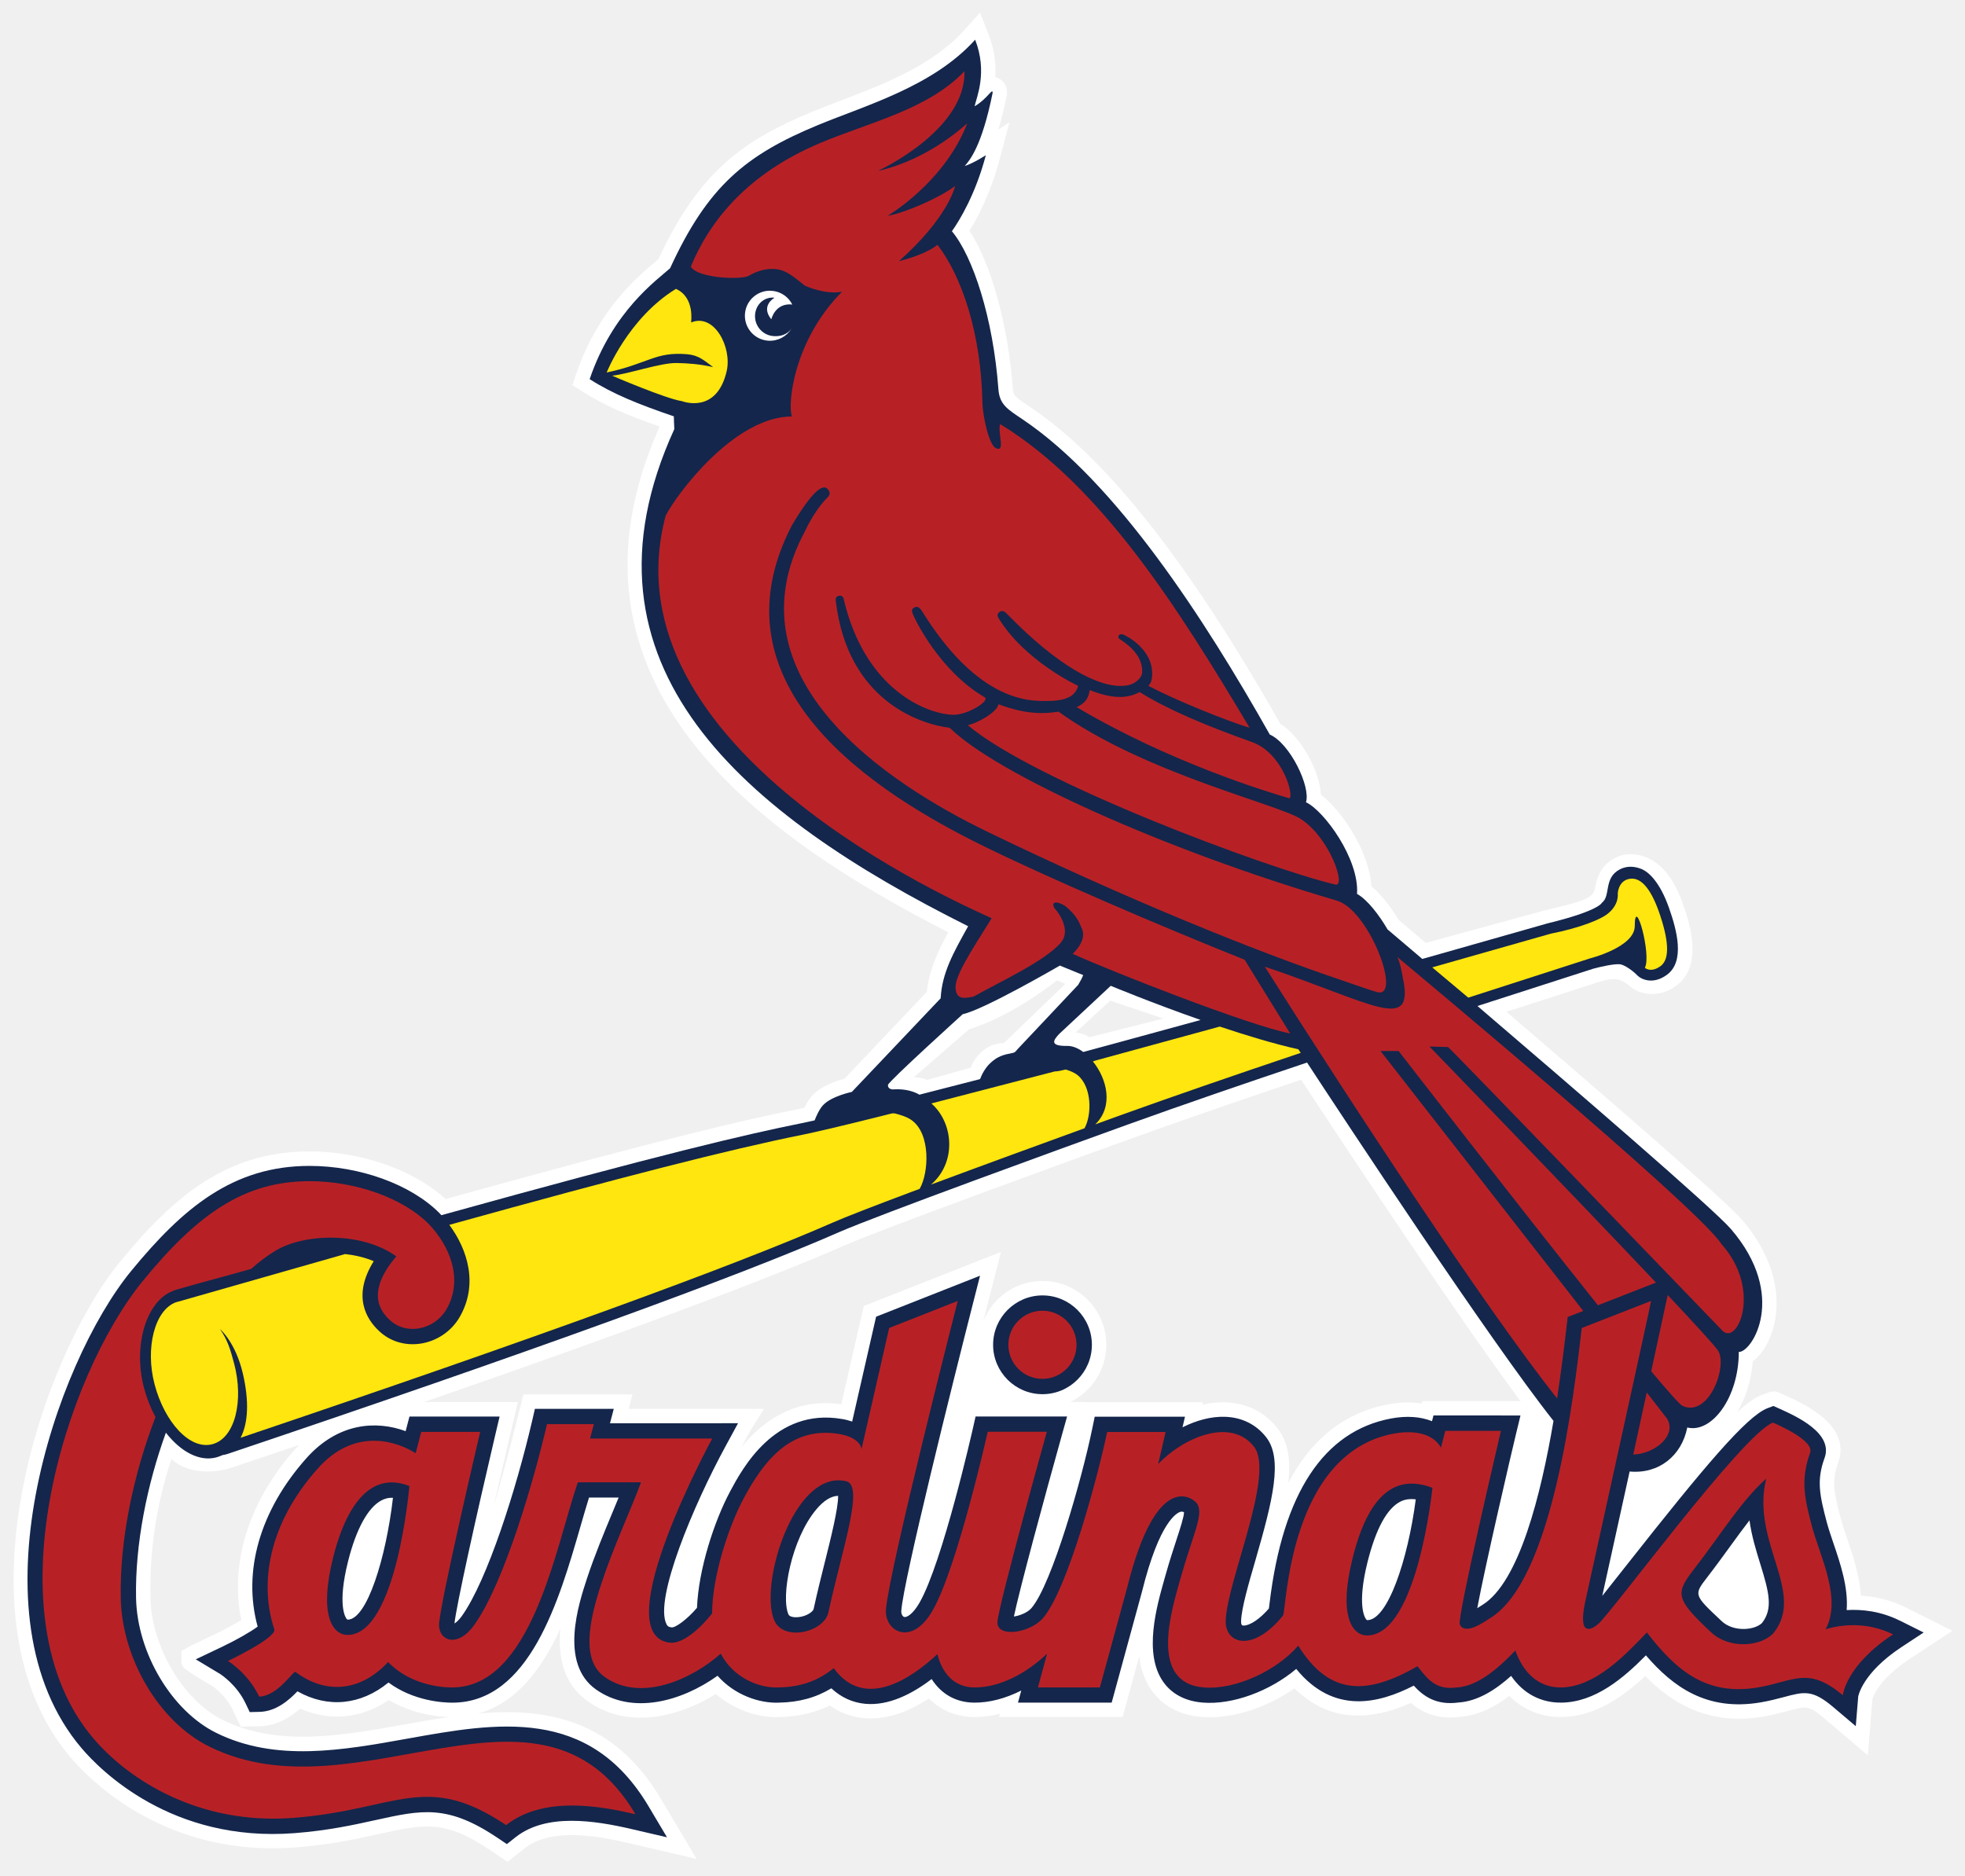
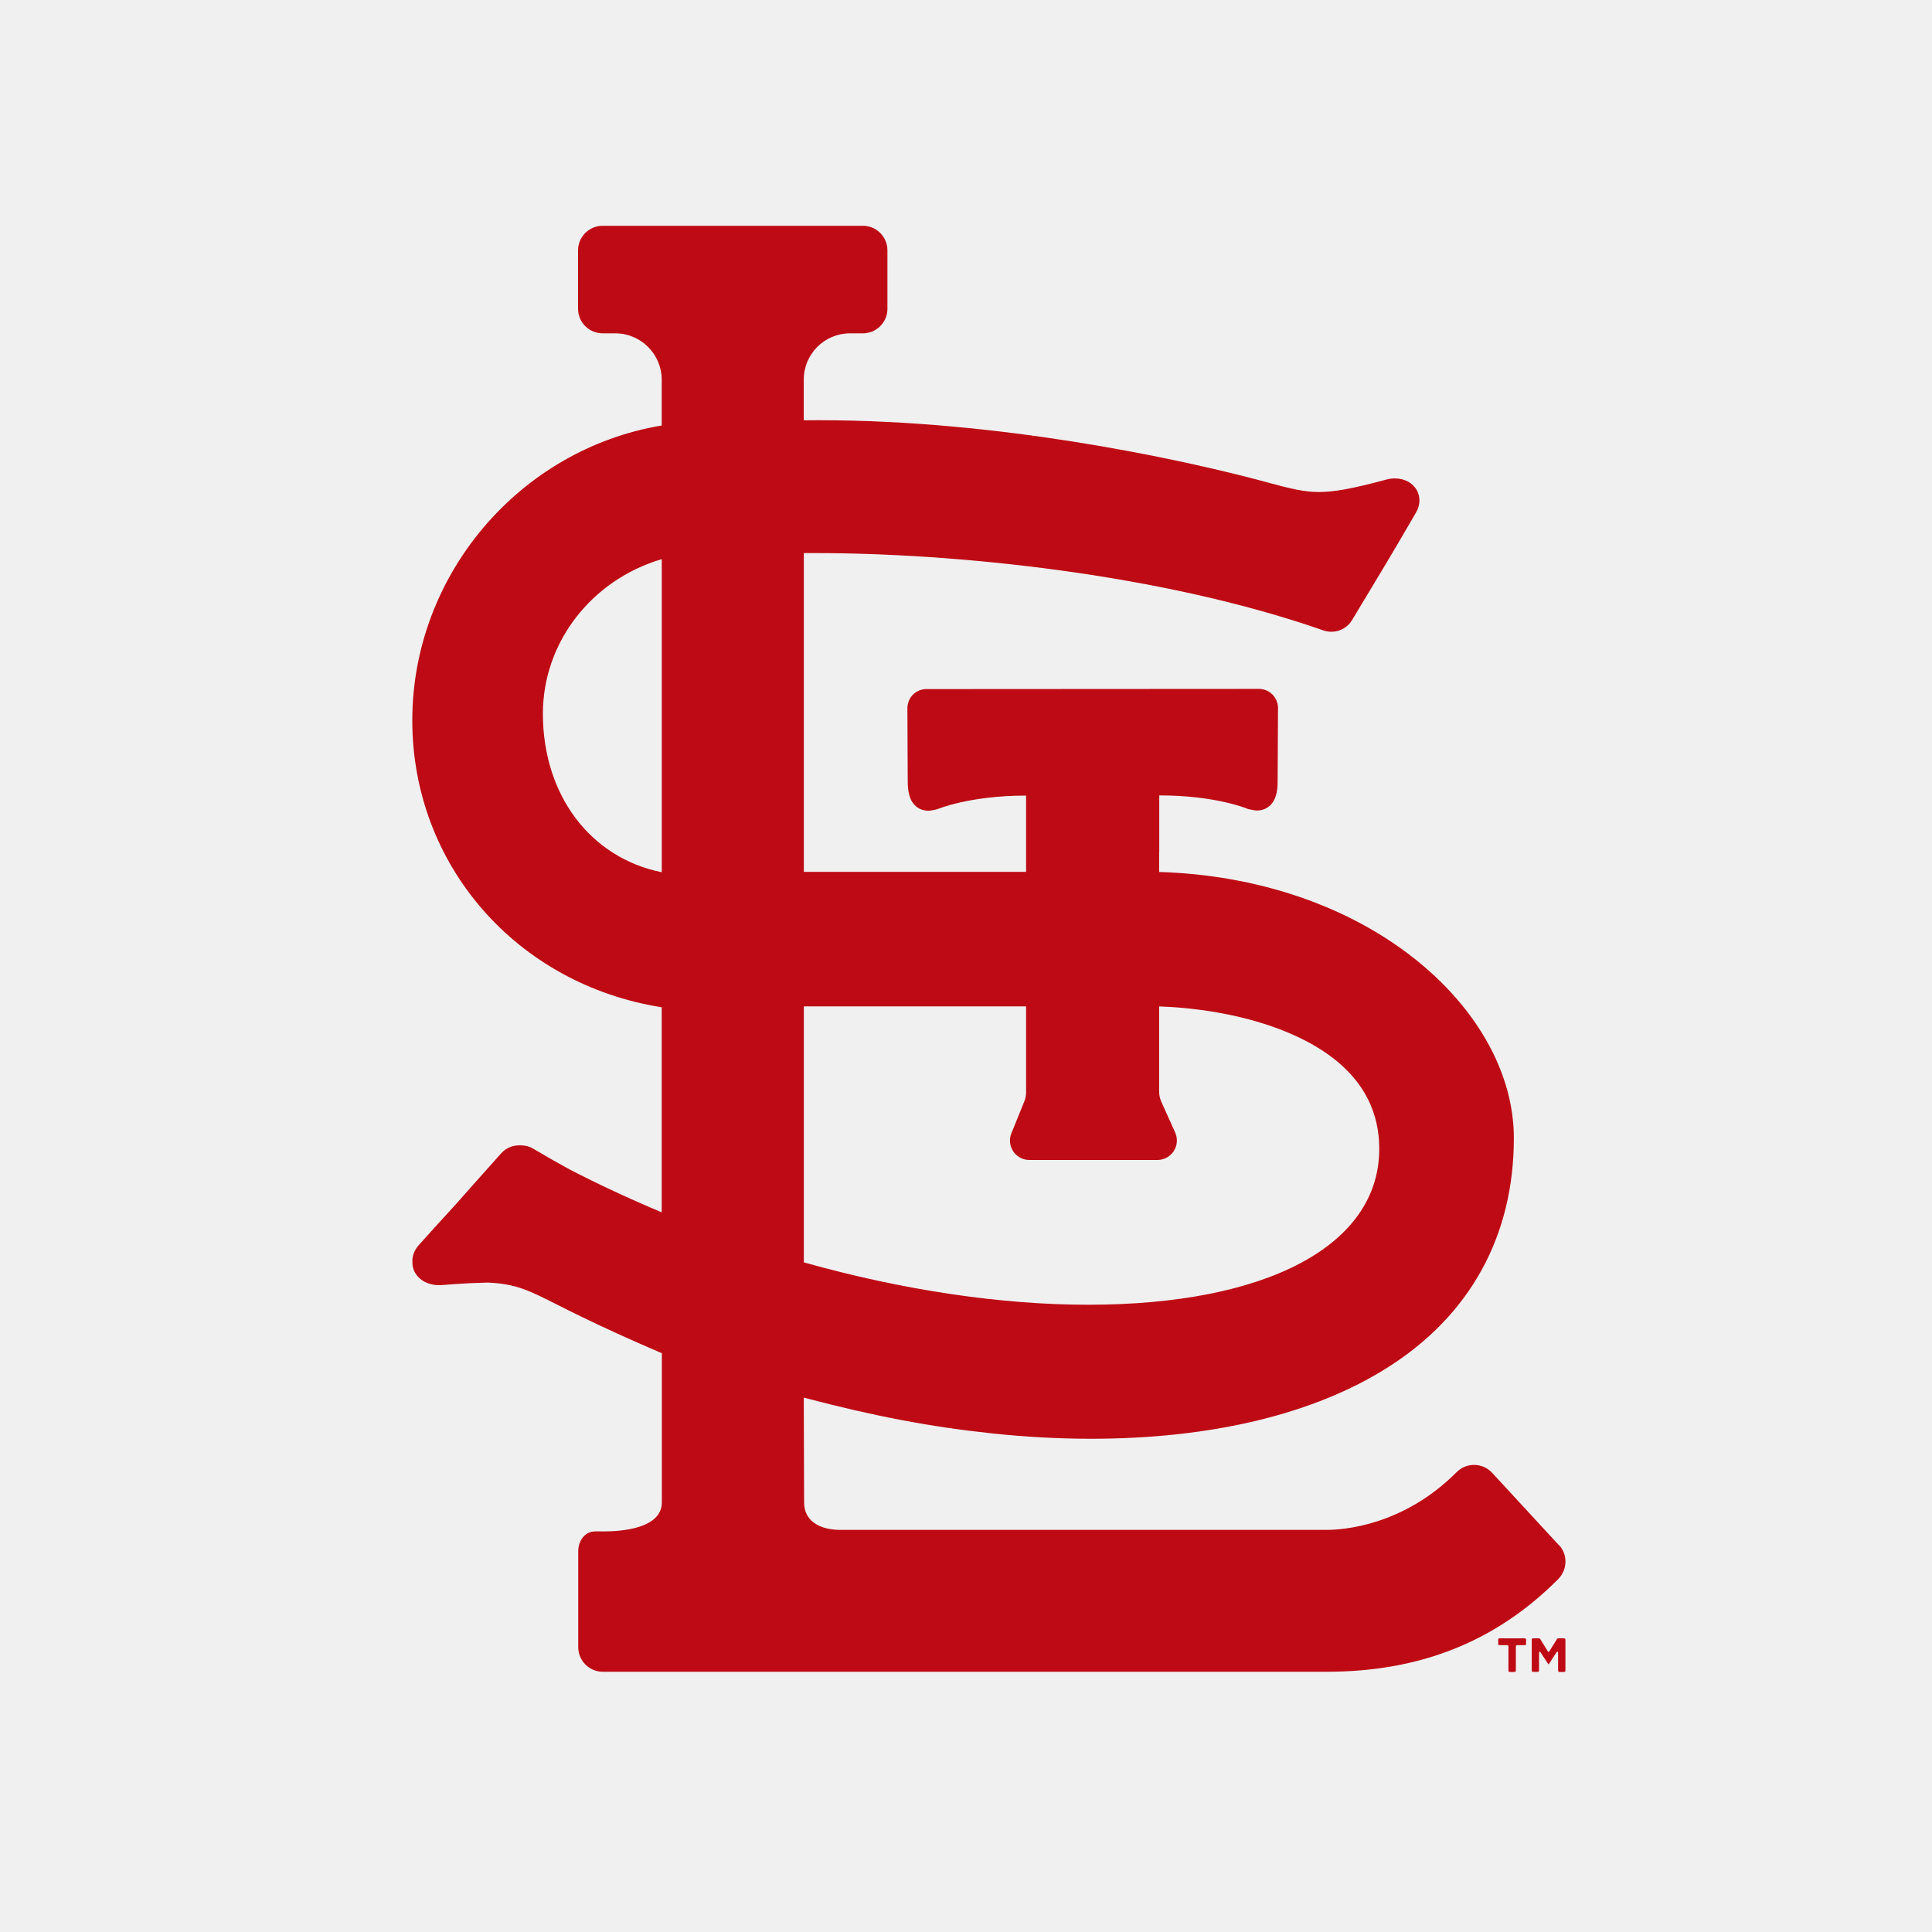
- <svg xmlns="http://www.w3.org/2000/svg" xml:space="preserve" height="143.18" viewBox="0 0 150 143.18" width="150" version="1.1">
-   <g transform="matrix(1.25 0 0 -1.25 -18.759 421.63)">
-     <g>
-       <path d="m39.739 231.99c-3.818-0.688-7.764-1.396-11.139 0.274-2.408 1.19-4.343 4.467-4.405 7.457-0.054 2.71 0.305 5.527 1.284 8.494 0.277-0.296 0.617-0.463 0.954-0.586 0.753-0.274 1.841-0.262 2.747 0.045 1.404 0.471 2.769 0.933 4.104 1.387-0.077-0.077-0.152-0.149-0.228-0.234-2.846-3.198-4.032-6.979-3.313-10.47-0.411-0.249-0.981-0.562-1.59-0.852 0 0-1.571-0.748-1.647-0.789l-0.426-0.256v-0.497c-0.002-0.499-0.002-0.499 1.9-1.641 0.006-0.006 0.79-0.518 1.221-1.416l0.507-1.06 1.175 0.029c1.074 0.026 1.926 0.609 2.454 1.074 1.816-0.795 3.736-0.609 5.418 0.527 1.424-0.848 2.902-1.015 3.667-1.038-0.905-0.132-1.805-0.293-2.685-0.449m66.933 19.748h-4.805l-0.04-0.153c-0.629 0.101-1.317 0.087-2.031-0.046-2.663-0.5-4.702-2.112-6.111-4.797 0.158 1.399-0.003 2.488-0.665 3.333-0.767 0.979-1.847 1.526-3.125 1.582-0.466 0.02-0.953-0.031-1.45-0.144l0.036 0.152h-7.154l0.005 0.014h-0.954c1.295 0.635 2.191 1.96 2.191 3.497 0 2.147-1.748 3.895-3.895 3.895-1.639 0-3.042-1.018-3.616-2.454l1.08 4.228-8.381-3.305-1.371-6.001c-2.908 0.42-4.873-1.108-6.111-2.636 0.22 0.403 0.567 1.04 0.538 0.993l0.851 1.363-8.262 0.003 0.231 0.879h-6.655s-1.246-5.002-1.814-6.777c0.29 1.284 1.464 6.308 1.464 6.308h-5.73c12.228 4.235 20.857 7.448 25.718 9.583 2.272 0.998 13.692 5.15 17.515 6.528 2.885 1.038 6.364 2.242 10.336 3.579 2.629-4.004 9.363-14.188 13.4-19.638-0.251 0.014-0.618 0.014-1.192 0.014m-27.118 25.694 0.51-0.22-3.759-3.619c-1.503 0-2.016-1.498-2.016-1.498l-2.69-0.751c-0.122 0.122-0.775 0.178-0.775 0.178l3.369 2.925c2.761 0.852 5.361 2.986 5.361 2.986m3.251-1.24 3.249-1.095-4.509-1.139s-0.366 0.245-0.852 0.284l2.112 1.951zm48.623-37.081c-0.871 0.435-1.8 0.682-2.777 0.739-0.088 1.255-0.496 2.474-0.846 3.495-0.149 0.443-0.293 0.861-0.384 1.21-0.438 1.655-0.556 2.329-0.164 3.403 0.837 2.287-2.076 3.601-3.228 4.122 0 0-0.356 0.161-0.355 0.161-0.339 0.155-0.535 0.081-1.05-0.119-0.418-0.163-0.9-0.488-1.536-1.071 0.528 0.868 0.868 1.958 0.956 3.114 0.341 0.248 0.659 0.638 0.916 1.154 0.869 1.731 0.906 4.611-1.585 7.502-1.01 1.175-8.107 7.321-14.349 12.67l-0.023 0.02c2.194 0.708 5.553 1.79 5.525 1.782 0.471 0.127 1.229 0.477 1.924-0.152 0.617-0.598 1.822-0.817 2.865-0.082 1.808 1.272 0.806 4.069 0.435 5.112-0.651 1.833-1.57 2.522-2.227 2.78-0.635 0.249-1.311 0.263-1.892-0.046-0.905-0.482-1.125-1.258-1.229-1.89-0.116-0.686-1.213-0.848-3.164-1.339 0 0-6.687-1.825-7.163-1.96l-0.036 0.029-1.619 1.376c-0.315 0.522-0.936 1.453-1.667 2.048-0.129 2.092-1.752 4.582-3.083 5.598-0.07 1.456-1.236 3.564-2.481 4.332-5.586 9.856-10.575 16.182-15.245 19.326l-0.153 0.104c-0.837 0.561-0.908 0.64-0.939 1.077-0.288 3.883-1.328 7.608-2.648 9.603 0.522 0.838 1.311 2.33 1.855 4.4 0 0 0.59 2.233 0.59 2.231l-0.676-0.446c0.17 0.562 0.342 1.235 0.508 2.05l0.015 0.108c0.05 0.669-0.403 0.92-0.544 0.982-0.057 0.026-0.113 0.039-0.169 0.051 0.05 0.741-0.025 1.633-0.409 2.619l-0.518 1.333-0.956-1.063c-1.955-2.177-4.93-3.311-7.555-4.314-0.601-0.229-1.17-0.448-1.709-0.669-4.281-1.77-6.929-3.664-9.425-9.019-0.059-0.051-0.124-0.105-0.195-0.166-1.134-0.953-3.497-2.938-4.834-6.87l-0.222-0.652 0.579-0.373c1.377-0.88 2.868-1.501 4.749-2.16-7.061-15.784 6.381-25.149 17.628-30.885-0.651-1.198-1.173-2.32-1.311-3.64l-5.04-5.311c-0.483-0.127-1.399-0.428-1.932-0.995-0.181-0.192-0.35-0.454-0.507-0.775-0.139-0.031-0.262-0.056-0.369-0.077-3.15-0.632-8.184-1.783-21.543-5.494-1.932 1.773-5.147 2.908-8.311 2.908-5.011 0-8.248-2.693-11.565-6.735-4.789-5.835-10.2-21.811-3.031-30.267 1.226-1.446 5.835-6.111 13.736-5.507 2.113 0.161 3.697 0.511 5.093 0.818 2.758 0.609 4.018 0.886 6.765-0.959l1.097-0.739 1.038 0.821c1.565 1.236 4.222 0.821 6.362 0.324l4.146-0.967-2.174 3.66c-2.901 4.882-7.011 5.583-11.156 5.222 2.333 0.651 3.883 2.724 5.012 5.18-0.15-1.618 0.129-3.337 1.658-4.424 2.464-1.751 5.552-0.982 7.835 0.431 1.08-0.922 2.53-1.461 3.866-1.402 1.161 0.022 2.157 0.251 3.09 0.705 0.618-0.437 1.309-0.697 2.065-0.772 1.252-0.121 2.594 0.284 3.993 1.198 0.728-0.728 1.683-1.128 2.769-1.133 0.507-0.002 1.035 0.067 1.57 0.2l-0.054-0.2h7.543l1.013 3.708c0.09-0.731 0.31-1.433 0.734-2.047 0.471-0.679 1.382-1.515 3.06-1.655 1.797-0.149 3.951 0.527 5.689 1.748 1.889-1.859 4.272-2.163 7.104-0.892 0.559-0.482 1.525-1.05 2.977-0.851 0.995 0.065 1.996 0.49 3.038 1.277 0.858-0.851 1.965-1.306 3.204-1.288 2.039 0.031 3.753 1.25 5.099 2.505 1.483-1.517 3.731-3.063 7.183-2.481 0.595 0.102 1.083 0.232 1.515 0.349 1.142 0.305 1.288 0.344 2.199-0.426l2.695-2.282 0.28 3.447c0.053 0.174 0.428 1.219 2.256 2.425l2.628 1.732-2.814 1.405z" fill="#fff" />
-       <path d="m81.687 255.17c0 1.663-1.353 3.017-3.015 3.017s-3.017-1.354-3.017-3.017c0-1.663 1.354-3.015 3.017-3.015 1.663 0 3.015 1.353 3.015 3.015m49.347-16.85c-1.184 0.592-2.34 0.703-3.254 0.649 0.108 1.388-0.386 2.845-0.809 4.087-0.155 0.459-0.302 0.891-0.403 1.27-0.434 1.642-0.638 2.561-0.138 3.928 0.555 1.52-1.732 2.552-2.708 2.995l-0.415 0.186c-0.002 0.002-0.367-0.139-0.367-0.139-1.274-0.493-3.875-3.588-8.539-9.507-0.547-0.696-1.102-1.401-1.546-1.955 0.288 1.312 1.222 5.559 1.672 7.598 1.797-0.164 3.183 0.975 3.519 2.688 1.492-0.369 3.147 1.825 3.147 4.616 0.786-0.053 3.029 3.429-0.483 7.509-1.071 1.243-9.61 8.601-15.454 13.598l-0.02 0.02 7.064 2.276c0.437 0.118 1.24 0.305 1.633 0.273 0.256-0.022 0.801-0.394 1.068-0.686 0.257-0.251 0.967-0.566 1.799 0.04 1.126 0.82 0.61 2.736 0.124 4.108-0.538 1.518-1.209 2.174-1.694 2.364-0.397 0.155-0.855 0.2-1.297-0.028-1.012-0.524-0.544-1.622-1.099-2.041 0 0-0.161-0.49-3.31-1.257l-7.234-2.056-0.425-0.119-0.034 0.029c-1.288 1.095-2.087 1.773-2.087 1.773-0.508 0.869-1.226 1.816-1.865 2.171 0.146 2.127-2.014 5.084-3.118 5.597 0.302 0.934-0.964 3.584-2.209 4.135-3.977 7.045-9.371 15.395-15.096 19.25-0.914 0.615-1.408 0.892-1.478 1.845-0.321 4.351-1.554 8.104-2.839 9.645 0.473 0.666 1.444 2.262 2.073 4.645 0 0-0.731-0.483-1.291-0.662 0.301 0.344 1.04 1.187 1.701 4.448 0.029 0.394-0.305-0.344-1.099-0.801 0.13 0.572 0.804 2.09 0.036 4.067-2.563-2.849-6.666-4.001-9.583-5.206-4.43-1.83-6.746-3.739-9.047-8.751-0.815-0.734-3.491-2.603-4.912-6.774 1.416-0.906 2.956-1.526 5.141-2.273 0 0 0.017-0.7 0.029-0.779-6.639-14.507 4.307-23.547 17.944-30.361-0.879-1.579-1.599-2.836-1.678-4.4l-5.425-5.719s-1.236-0.254-1.751-0.803c-0.226-0.242-0.409-0.641-0.522-0.936-0.319-0.071-0.597-0.132-0.821-0.177-3.303-0.663-8.621-1.903-21.973-5.614-0.045 0.046-0.088 0.099-0.135 0.146-1.742 1.738-4.85 2.865-7.919 2.865-4.667 0-7.727-2.564-10.886-6.413-4.631-5.645-9.902-21.046-3.04-29.14 1.157-1.365 5.514-5.772 12.997-5.2 2.053 0.158 3.604 0.499 4.972 0.801 2.828 0.624 4.385 0.967 7.445-1.089l0.566-0.38 0.535 0.423c1.858 1.469 4.775 1.034 7.106 0.49l2.138-0.497-1.122 1.886c-3.643 6.131-9.275 5.119-14.723 4.14-3.957-0.711-8.049-1.446-11.684 0.352-2.721 1.345-4.825 4.884-4.895 8.229-0.067 3.296 0.679 6.955 1.822 10.104 0.899-1.157 2.042-1.782 3.076-1.509 0.139 0.037 0.267 0.087 0.39 0.143 0.099 0.014 0.2 0.034 0.296 0.067 18.523 6.24 31.093 10.801 37.358 13.551 2.295 1.007 13.742 5.17 17.571 6.55 3.392 1.222 7.239 2.543 10.998 3.804 2.261-3.452 11.176-16.991 15.05-21.884-0.764-4.5-2.092-9.857-4.345-11.243-0.095-0.06-0.211-0.135-0.311-0.197 0.49 2.626 2.106 9.569 2.36 10.612l0.28 1.157-5.313 0.002-0.09-0.35c-0.69 0.276-1.542 0.344-2.502 0.164-4.112-0.773-6.608-4.563-7.416-11.264-0.015-0.119-0.029-0.243-0.043-0.341-0.803-0.922-1.433-1.1-1.622-1.029-0.068 0.025-0.081 0.175-0.076 0.262 0.026 0.792 0.459 2.285 0.879 3.728 1.063 3.672 1.684 6.181 0.651 7.502-0.604 0.772-1.46 1.201-2.473 1.244-0.889 0.039-1.804-0.225-2.634-0.64l0.15 0.648h-5.511l-0.155-0.745c-0.626-3.038-2.453-9.472-3.706-10.941-0.248-0.29-0.736-0.469-1.075-0.518 0.346 1.663 1.907 7.422 2.916 11.03l0.332 1.187h-5.589l-0.164-0.73c-0.019-0.081-1.841-8.17-3.262-10.649-0.411-0.713-0.792-0.91-0.936-0.865-0.096 0.029-0.187 0.181-0.174 0.377 0.139 1.895 3.193 14.134 4.357 18.691l0.452 1.773-6.348-2.504-1.461-6.402c-0.189 0.064-0.4 0.119-0.638 0.158-4.084 0.688-6.074-3.037-6.822-4.439-0.959-1.794-1.926-4.747-2.016-7.095-0.592-0.697-1.314-1.229-1.557-1.196-0.205 0.026-0.257 0.099-0.304 0.191-0.773 1.52 1.649 7.285 3.616 10.894l0.751 1.384-7.82-0.002 0.231 0.879h-4.816l-0.167-0.724c-0.982-4.218-2.741-9.746-4.287-11.918-0.186-0.26-0.347-0.398-0.457-0.465 0.096 0.999 1.328 6.573 2.484 11.489l0.271 1.15h-5.504l-0.234-0.894c-1.783 0.659-4.12 0.53-6.064-1.656-2.836-3.187-3.901-6.906-2.973-10.28-0.412-0.31-1.32-0.831-2.209-1.252l-1.57-0.747 1.491-0.897c0.005-0.005 0.992-0.624 1.543-1.779l0.262-0.547 0.604 0.015c1.009 0.025 1.797 0.72 2.309 1.255 1.847-1.044 3.87-0.848 5.559 0.538 1.526-1.131 3.32-1.232 3.895-1.232 4.721 0 6.528 6.25 7.845 10.817 0.177 0.607 0.344 1.187 0.507 1.711h1.808c-0.112-0.271-0.228-0.552-0.347-0.84-0.527-1.263-1.122-2.696-1.582-4.09-0.51-1.554-1.708-5.191 0.542-6.788 2.217-1.574 5.228-0.738 7.428 0.834 1.046-1.19 2.578-1.694 3.748-1.642 1.227 0.023 2.248 0.301 3.201 0.875 0.592-0.55 1.28-0.869 2.056-0.945 1.45-0.141 2.904 0.62 4.07 1.511 0.586-0.919 1.488-1.436 2.609-1.441 0.928-0.005 1.909 0.259 2.863 0.739l-0.201-0.739h5.722l1.852 6.779c1.072 4.317 2.144 4.817 2.35 4.876 0.091 0.025 0.166 0.002 0.217-0.028-0.005-0.282-0.24-1.002-0.452-1.65-0.192-0.586-0.431-1.314-0.676-2.186l-0.071-0.249c-0.479-1.694-1.281-4.527-0.079-6.26 0.363-0.524 1.074-1.168 2.409-1.278 1.833-0.153 4.112 0.699 5.721 2.055 2.293-2.811 5.048-2.11 7.178-1.02 0.589-0.652 1.382-1.216 2.739-1.03 1.193 0.079 2.285 0.8 3.207 1.624 0.733-1.069 1.808-1.65 3.08-1.632 2.065 0.029 3.792 1.509 5.15 2.887 1.659-1.929 3.723-3.427 6.999-2.874 0.555 0.095 1.024 0.218 1.436 0.328 1.224 0.328 1.731 0.465 2.994-0.603l1.388-1.176 0.149 1.811c-0.002-0.009 0.222 1.422 2.642 3.018l1.354 0.891-1.449 0.725zm-54.143 34.686c-0.648-0.127-0.962-0.218-1.402-0.626-0.31-0.285-0.519-0.685-0.632-0.982-1.221-0.318-2.481-0.64-3.703-0.951-0.279 0.164-0.813 0.381-1.641 0.322-0.077 0.006-0.296 0.045-0.279 0.274 0.015 0.2 4.566 4.32 4.566 4.32 1.272 0.26 5.933 2.969 5.933 2.969l1.425-0.583-0.105-0.234-0.203-0.361-3.691-3.918c-0.079-0.088-0.155-0.208-0.268-0.229m4.27 0.048c-0.321 0.237-0.662 0.375-0.976 0.37-1.182-0.02-0.781 0.411-0.511 0.716l3.164 2.955s2.495-1.037 5.49-2.087c-4.338-1.19-6.694-1.827-7.166-1.954m-44.92-34.67c-0.012 0-0.029 0-0.073 0.054-0.062 0.079-0.576 0.84 0.095 3.513 0.494 1.971 1.221 3.293 2.044 3.72 0.158 0.082 0.381 0.167 0.697 0.155-0.423-3.669-1.59-7.442-2.763-7.442m29.15 3.57c-0.237-0.944-0.48-1.92-0.699-2.924-0.031-0.146-0.409-0.445-0.933-0.494-0.189-0.02-0.53-0.005-0.604 0.169-0.473 1.091 0.178 4.605 1.708 6.419 0.449 0.535 0.894 0.807 1.325 0.823 0.017-0.744-0.448-2.597-0.796-3.993m33.11-3.601c-0.012 0-0.031 0-0.073 0.057-0.062 0.076-0.575 0.838 0.095 3.511 0.507 2.013 1.178 3.248 1.999 3.671 0.277 0.143 0.593 0.181 0.942 0.139-0.482-3.699-1.717-7.378-2.962-7.378m24.103-0.178c-0.217-0.211-0.632-0.352-1.075-0.361-0.55-0.012-1.06 0.164-1.393 0.487-1.701 1.596-1.701 1.596-0.882 2.66 0.53 0.686 0.993 1.326 1.444 1.946 0.395 0.548 0.772 1.06 1.145 1.542 0.13-0.953 0.403-1.838 0.66-2.667 0.53-1.709 0.795-2.727 0.101-3.607" fill="#14264b" />
-       <path d="m63.333 317.22c-0.29-0.468-0.826-0.764-1.415-0.724-0.841 0.059-1.475 0.789-1.418 1.63 0.06 0.844 0.79 1.478 1.633 1.418 0.556-0.039 1.024-0.372 1.258-0.838-1.052 0.113-1.281-0.903-1.281-0.903-0.682 0.835 0.198 1.317 0.198 1.317-0.586 0.077-1.142-0.37-1.19-1.041-0.046-0.674 0.46-1.257 1.133-1.303 0.454-0.033 0.844 0.116 1.081 0.445" fill="#fff" />
-       <path d="m73.621 5.434c-2.795 2.93-7.225 3.886-11.014 5.48-5.552 2.338-8.436 5.947-9.873 9.434 0.539 0.922 3.909 1.007 4.414 0.707 0.86-0.512 2.026-0.769 2.957-0.231 0.68 0.393 1.048 0.785 1.358 0.992 0.823 0.351 1.972 0.641 2.824 0.44-3.75 3.761-4.182 8.698-3.83 9.533-4.412 0-8.839 5.973-9.646 7.584-4.718 17.77 22.215 29.481 24.888 30.725-1.555 2.485-2.87 4.474-2.754 5.398 0.093 0.738 0.51 0.758 1.369 0.584 1.968-1.11 5.44-2.699 6.665-4.119 0.743-0.86-0.027-2.111-0.391-2.518-0.391-0.441-0.166-0.827 0.734-0.277 0.854 0.722 1.008 1.123 1.278 1.756 0.385 0.916-0.717 1.892-0.717 1.892 3.031 1.37 13.394 5.447 16.603 6.082l-3.478-5.632c-6.318-2.522-15.203-6.33-20.244-8.832-7.815-3.884-20.751-11.97-14.301-24.358 1.884-3.155 2.6-3.218 2.867-2.48 0.018 0.075-0.038 0.287-0.117 0.328-0.12 0.122-0.97 0.94-1.762 2.621-6.062 11.266 6.482 19.341 13.879 22.928 10.709 5.19 20.622 9.188 27.15 11.379 1 0.335 1.91 0.677 2.62 0.879 1.98 0.582-0.57-6.278-3.07-6.983-13.246-3.893-25.997-9.699-29.528-13.185-2.119-0.252-7.775-1.975-8.695-9.637-0.037-0.207-0.027-0.385 0.232-0.444 0.24-0.054 0.338 0.121 0.359 0.227 1.62 6.955 6.359 8.809 8.362 8.857 1.108 0.026 2.853-1.078 2.396-1.345-3.438-1.995-5.37-6.012-5.506-6.428-0.089-0.271 0.012-0.345 0.182-0.436 0.159-0.083 0.343-0.017 0.516 0.25 0.887 1.376 4.15 6.752 8.982 6.899 1.278 0.039 2.684-0.006 2.969-1.15 0 0-4.087-1.884-6.092-5.198-0.07-0.106-0.127-0.308 0.131-0.465 0.263-0.158 0.466 0.113 0.586 0.225 3.902 4.003 7.035 5.629 8.93 5.428 0.766-0.049 1.302-0.597 1.33-0.983 0.102-1.454-1.369-2.344-1.756-2.607-0.056-0.037-0.086-0.169-0.022-0.254 0.058-0.083 0.207-0.126 0.403-0.031 0.765 0.364 2.262 1.44 2.138 3.136-0.023 0.301-0.062 0.501-0.289 0.749 2.214 1.164 5.982 2.662 7.733 3.205-5.371-9.005-11.308-18.472-19.045-23.188-0.208 0.672 0.439 2.202-0.332 1.832-0.535-0.256-1.002-2.485-1.022-3.49-0.101-5.198-1.526-9.533-3.426-12.027-1.051 0.823-2.959 1.24-2.951 1.252 3.806-3.376 4.295-5.745 4.295-5.745-1.11 0.858-3.775 2.041-5.162 2.282 0 0 4.343-2.537 6.086-7.063 0-0.039-2.771 2.719-6.824 3.635-0.002-0.006 6.735-3.075 6.611-7.613zm9.563 47.242c-0.076 0.49-0.224 0.956-0.996 1.304 7.059 4.196 14.595 6.485 16.248 6.963 0.34-0.244-0.522-3.468-2.887-4.306-3.529-1.255-6.469-2.5-8.555-3.809-0.736 0.405-1.829 0.644-3.81-0.152zm-6.967 1.084c-0.082 0.594-1.639 1.472-2.34 1.595 5.076 4.316 22.955 10.973 28.063 12.17 0.82 0.192-0.37-3.485-2.62-4.992-1.644-1.108-11.975-3.497-18.521-8.209-1.104 0.18-2.479 0.222-4.582-0.564zm30.453 19.301c0.21 0.457 0.32 1.049 0.42 1.599 0.9 4.261-2.32 1.901-10.541-0.867 6.591 10.408 16.631 25.779 22.311 32.967 0.32-2.12 0.55-3.98 0.69-5.19l0.12-1.03 1.19-0.46-15.48-19.851h1.38s8.82 11.399 15.22 19.416l4.43-1.733c-6.49-6.866-17.29-18.021-17.29-18.021l1.41 0.037c-0.01-0.113 20.92 21.622 20.92 21.622 1.15 1.29 3.1-3.079-0.04-6.575-1.74-2.778-24.74-21.914-24.74-21.914zm-83.045 17.109c-5.01 0-8.553 2.533-12.703 7.592-5.971 7.278-11.724 25.598-3.811 34.928 2.651 3.13 8.007 6.64 15.264 6.09 7.935-0.61 10.089-3.59 16.26 0.55 2.905-2.29 7.334-1.42 9.873-0.83-7.257-12.22-21.143 0.46-32.522-5.16-3.943-1.95-6.676-6.84-6.769-11.31-0.095-4.52 0.994-9.55 2.652-13.85-0.362-0.67-0.662-1.42-0.875-2.22-0.875-3.32 0.226-6.646 2.174-7.396 0.106-0.05 0.22-0.094 0.344-0.126 1.969-0.57 3.851-1.056 5.658-1.571 0.633-0.563 1.273-1.044 1.912-1.42 2.276-1.33 6.627-1.386 9.168 0.465-1.18 1.387-2.197 3.275-0.527 4.828 1.305 1.26 3.454 0.74 4.338-0.756 1.361-2.316 0.25-4.92-1.362-6.574-1.937-1.935-5.516-3.24-9.074-3.24zm103.68 8.691l-1.26 5.819c1.31 1.56 2.19 2.56 2.4 2.65 2.02 0.9 3.47-3.1 2.69-4.24-0.26-0.39-1.75-2.01-3.83-4.229zm-54.197 0.453l-5.234 2.066-2.111 9.25s-0.019-0.87-1.711-1.16c-3.721-0.62-5.785 2.11-7.301 4.95-1.133 2.12-2.393 5.95-2.393 8.75 0 0-1.834 2.41-3.256 2.23-4.882-0.64 3.264-15.58 3.264-15.58h-9.326l0.291-1.1h-3.576c-0.988 4.25-3.25 12.09-5.545 15.32-1.244 1.75-2.657 1.26-2.697 0.05-0.041-1.24 3.142-14.78 3.142-14.78h-4.5l-0.426 1.63c-1.262-0.81-4.554-2.12-7.476 1.17-3.821 4.29-4.457 8.85-3.311 12.28 0.159 0.65-3.541 2.41-3.541 2.41s1.521 0.91 2.383 2.72c1.418-0.04 2.613-1.99 2.766-1.89 2.184 1.65 4.858 1.63 7.076-0.75 1.352 1.42 3.372 1.94 4.892 1.94 6.063 0 7.888-10.67 9.588-15.66h4.825c-0.705 1.93-2.094 4.9-3.016 7.7-0.967 2.93-1.555 5.88 0.244 7.16 2.762 1.96 6.663 0.17 8.859-1.78 0.922 1.78 2.844 2.64 4.385 2.58 1.699-0.03 2.98-0.47 4.24-1.47 2.35 3.24 5.937 0.77 7.913-1.07 0.344 1.36 1.197 2.53 2.824 2.54 1.925 0.01 3.96-1.06 5.549-2.58l-0.698 2.58h4.729l2.08-7.61c2.291-9.23 5.123-6.78 5.348-6.41 0.524 0.81-0.342 2.36-1.293 5.76-0.661 2.37-2.422 7.91 1.795 8.26 2.415 0.2 5.58-1.29 7.21-3.19 2.405 3.87 5.295 3.76 9.105 1.57 0.83 1.07 1.45 1.83 2.99 1.62 1.77-0.08 3.52-1.82 4.48-2.82 0.54 1.54 1.66 2.85 3.51 2.82 2.57-0.04 4.85-2.44 6.53-4.2 2.26 2.93 4.55 4.86 8.48 4.2 2.75-0.47 3.82-1.65 6.48 0.6 0 0 0.19-2.25 3.83-4.65-2-1-4.02-0.74-5.15-0.39 1.27-2.33-0.43-5.58-1.04-7.86-0.54-2.06-0.9-3.52-0.14-5.61 0.34-0.93-2.39-2.11-2.84-2.31-2.33 0.9-12.31 14.52-13.35 15.39-0.48 0.41-1.62 1.07-0.93-1.93 0 0 5.01-22.722 4.98-22.746l-5.29 2.066c-0.6 5.02-2.17 19.18-6.98 22.14-0.44 0.27-1.9 1.35-2.33 0.5-0.24-0.46 3.11-14.64 3.14-14.79h-4.25l-0.33 1.29c-0.7-1.29-2.47-1.29-3.6-1.08-8.057 1.51-8.185 13.48-8.455 13.89-2.335 2.88-4.437 2.15-4.375 0.38 0.107-3.05 3.783-11.19 2.159-13.27-1.788-2.29-5.471-0.65-7.315 1.33l0.568-2.45h-4.464c-0.642 3.1-2.968 11.95-4.891 14.2-1.013 1.18-3.591 1.53-3.479 0.27 0.128-1.46 3.768-14.49 3.768-14.49h-4.512s-2.318 10.35-4.205 13.64c-1.615 2.82-3.686 1.58-3.566-0.06 0.223-2.99 5.48-23.566 5.48-23.566zm6.467 0.746c-1.437 0-2.601 1.17-2.601 2.6 0 1.44 1.164 2.6 2.601 2.6 1.435 0 2.602-1.16 2.602-2.6 0-1.43-1.167-2.6-2.602-2.6zm46.13 6.24l-1.03 4.74c1.69-0.05 3.39-1.52 2.55-2.78l-1.52-1.96zm9.12 6.58c-1.2 4.83 3.07 8.7 0.54 11.81-1.01 1.05-3.41 1.2-4.77-0.1-2.76-2.59-2.71-2.96-1.22-4.88 2.14-2.78 3.53-5.11 5.45-6.83zm-70.951 0.13c0.238-0.01 0.482 0.01 0.73 0.07 1.383 0.34-0.303 5.1-1.365 10-0.329 1.53-3.428 2.26-4.135 0.62-1.109-2.56 1.202-10.5 4.77-10.69zm-33.809 0.16c0.37 0.02 0.765 0.11 1.186 0.27 0 0-0.967 11.37-4.719 11.37-1.176 0-2.192-1.58-1.103-5.91 0.684-2.74 2.048-5.86 4.636-5.73zm77.98 0.1c0.4 0.03 0.83 0.13 1.3 0.31 0 0-1.14 11.27-4.99 11.27-1.17 0-2.19-1.58-1.1-5.91 0.68-2.74 1.98-5.9 4.79-5.67z" transform="matrix(.8 0 0 -.8 15.008 337.3)" fill="#b72126" />
-       <path d="m51.596 22.049c-3.647 2.237-5.287 6.385-5.287 6.385 3.209-0.686 3.712-1.606 6.154-1.395 0.871 0.076 1.283 0.473 1.976 0.984-1.061-0.24-1.88-0.293-2.773-0.314-1.241-0.029-3.696 0.843-4.943 0.967 0 0 4.09 1.761 5.347 1.947 0 0 2.64 1.038 3.403-2.305 0.414-1.814-0.955-4.439-2.715-3.705-0.018 0.008 0.315-1.911-1.162-2.564zm73.034 45.025c-0.09-0.005-0.18 0.002-0.26 0.018-0.85 0.159-0.88 1.127-0.88 1.127s0.14 0.861-0.83 1.584c-0.48 0.366-1.94 1.008-4.29 1.474l-9.04 2.571 2.75 2.31 9.28-2.992s3.43-0.857 3.43-2.473c0-2.488 1.3 2.247 0.77 3.186 0 0 0.44 0.421 1.2-0.129 0.75-0.55 0.61-2.061-0.14-4.189-0.67-1.865-1.37-2.453-1.99-2.487zm-31.519 11.293l-9.463 2.586c-0.067 0.023-0.143 0.047-0.224 0.074 1.065 1.308 1.613 3.412 0.183 4.807 0.868-0.312 2.008-0.727 2.008-0.727 3.798-1.367 8.38-2.952 13.619-4.714 0 0 0.024-0.007 0.057-0.016-0.114-0.174-0.18-0.275-0.18-0.275-1.845-0.411-3.964-1.055-6-1.735zm-11.756 3.278c-0.36 0.089-0.663 0.148-0.841 0.146-0.57 0.147-7.811 2.025-9.418 2.443 1.679 1.47 1.96 4.476-0.022 6.194 4.064-1.515 8.676-3.195 11.203-4.112l0.51-0.185c0.581-1.062 0.55-3.175-0.523-4.051-0.24-0.196-0.581-0.335-0.909-0.435zm-13.074 3.347c-0.058 0.003-0.121 0.004-0.193 0.004-0.726 0.184-1.317 0.33-1.317 0.33-2.684 0.668-4.557 1.109-5.564 1.311-5.475 1.1-13.784 3.22-26.91 6.867 1.394 1.882 2.245 4.562 0.769 7.076-0.637 1.08-1.768 1.83-3.025 2-1.164 0.16-2.304-0.2-3.113-0.98-0.928-0.86-2.078-2.632-0.399-5.321-0.672-0.288-1.42-0.459-2.185-0.545l-12.717 3.627c-0.064 0.02-0.128 0.034-0.191 0.051-1.631 0.588-2.367 3.498-1.637 6.268 0.751 2.85 2.671 5.03 4.412 4.57 1.737-0.46 2.412-3.32 1.66-6.16-0.288-1.1-0.524-1.84-1.082-2.63 0 0 1.192 0.99 1.754 3.42 0.48 2.08 0.405 3.75-0.178 4.88 22.364-7.55 37.584-13.085 45.233-16.442 0.898-0.395 2.934-1.189 6.05-2.357 0 0 0.313-0.116 0.553-0.205 0.713-1.238 0.853-4.21-0.623-5.252-0.345-0.246-0.865-0.409-1.297-0.512z" transform="matrix(.8 0 0 -.8 15.008 337.3)" fill="#fee60e" />
-     </g>
-   </g>
+ <svg xmlns="http://www.w3.org/2000/svg" viewBox="0 0 300 300">
+   <path fill="#be0a14" d="M238.05 254.4h.93c.07 0 .13.04.17.09l1.22 1.96c.04.07.15.07.19 0l1.22-1.96c.04-.06.1-.09.17-.09h.93c.11 0 .2.09.2.2v4.82a.2.2 0 0 1-.2.2h-.74a.2.2 0 0 1-.2-.2v-2.84c0-.11-.14-.15-.21-.06l-1.26 1.92h-.03l-1.25-1.9c-.06-.09-.21-.05-.21.06v2.81a.2.2 0 0 1-.2.2h-.73a.2.2 0 0 1-.2-.2v-4.82c0-.11.09-.2.2-.2Zm-5.21 1.06a.2.2 0 0 1-.2-.2v-.66c0-.11.09-.2.2-.2h3.93c.11 0 .2.09.2.2v.66a.2.2 0 0 1-.2.2h-1.19a.2.2 0 0 0-.2.2v3.76a.2.2 0 0 1-.2.2h-.75a.2.2 0 0 1-.2-.2v-3.76a.2.2 0 0 0-.2-.2Zm9.24-15.55c1.39 1.5 1.33 3.83-.13 5.3-9.64 9.68-21.4 14.38-35.96 14.38H93.6c-2.1 0-3.81-1.71-3.81-3.81v-14.95c0-1.36.81-2.74 2.15-2.99.44-.08 1.1-.04 1.81-.04 2.71 0 9.02-.44 9.02-4.51v-23.16c-5.5-2.35-9.79-4.36-12.48-5.67-1.39-.67-2.58-1.27-3.65-1.81-4.59-2.32-6.49-3.28-10.81-3.49-1.8.02-4.07.14-7.24.38-.15.02-.29.02-.43.02-1.3 0-2.48-.47-3.24-1.3-.61-.66-.92-1.49-.88-2.36-.04-.9.31-1.8.98-2.55 2.13-2.38 4.01-4.44 5.7-6.28 1.9-2.16 3.56-4.02 5.03-5.66l2.06-2.31c.71-.79 1.72-1.25 2.79-1.25h.3c.69 0 1.36.19 1.94.54 1.62.97 3.4 1.99 5.61 3.2 4.44 2.3 9.25 4.54 14.3 6.66v-31.84c-22.49-3.56-38.73-22.03-38.73-44.56s16.59-42.07 38.73-45.78v-7.1c0-3.98-3.24-7.21-7.21-7.21h-1.97c-2.1 0-3.81-1.71-3.81-3.81v-9.08c0-2.1 1.71-3.81 3.81-3.81h40.42c2.1 0 3.81 1.71 3.81 3.81v9.08c0 2.1-1.71 3.81-3.81 3.81h-2.01c-3.96 0-7.17 3.22-7.17 7.17v6.33c.78-.01 1.57-.01 2.36-.01 28.29 0 55.36 6.03 65.69 8.63 1.5.37 2.8.72 3.95 1.03 3.47.93 5.6 1.49 7.99 1.49s5.22-.52 10.43-1.92c.46-.13.92-.19 1.37-.19 1.47 0 2.74.67 3.38 1.79.61 1.06.57 2.34-.11 3.52-3.52 6.08-6.17 10.47-8.3 13.99l-1.62 2.69a3.73 3.73 0 0 1-3.21 1.82c-.42 0-.84-.07-1.25-.21-25.31-8.85-57.37-12.01-78.93-12.01h-1.74v49.5h34.51v-11.84h-.07c-8.65 0-13.63 2.08-13.63 2.08l-.07.03s-.97.24-1.38.24c-.83 0-1.57-.29-2.12-.85-1.13-1.14-1.11-2.98-1.11-4.08l-.05-11.08v-.07c.15-1.85 1.6-2.81 2.95-2.81l51.64-.03c1.35 0 2.8.97 2.96 2.81v.07l-.06 11.08c.01 1.1.02 2.94-1.11 4.08-.55.55-1.29.85-2.12.85-.41 0-1.38-.24-1.38-.24l-.07-.03c-.05-.03-4.98-2.08-13.63-2.08h-.07v8.81h-.02v3.08c15.06.45 29.02 5.14 39.4 13.26 9.96 7.79 15.68 18.02 15.68 28.06 0 15.22-6.8 27.55-19.67 35.67-11.43 7.21-27.32 11.02-45.97 11.02-5.02 0-10.21-.28-15.45-.84-9.49-1.01-18.31-2.68-29.17-5.55l.05 16.28c0 2.75 2.23 4.23 5.56 4.26h75.55c2.64 0 11.91-.65 20.21-8.96.73-.73 1.66-1.13 2.72-1.13s2.07.44 2.79 1.22l10.38 11.25Zm-117.26-43.89c15.34 4.31 30.58 6.58 44.12 6.58 27.9 0 45.23-9.27 45.23-24.2 0-7.53-4.21-13.36-12.51-17.32-8.28-3.95-17.79-4.68-21.67-4.8v13.21c0 .54.11 1.07.33 1.56l2.16 4.81c.42.94.34 2.02-.22 2.88s-1.51 1.38-2.54 1.38h-19.88a3.011 3.011 0 0 1-2.79-4.15l2-4.93c.19-.45.28-.94.28-1.43v-13.34h-34.51Zm-22.06-60.58V86.82c-10.93 3.24-18.46 12.94-18.46 24 0 12.63 7.37 22.39 18.46 24.62" />
</svg>
